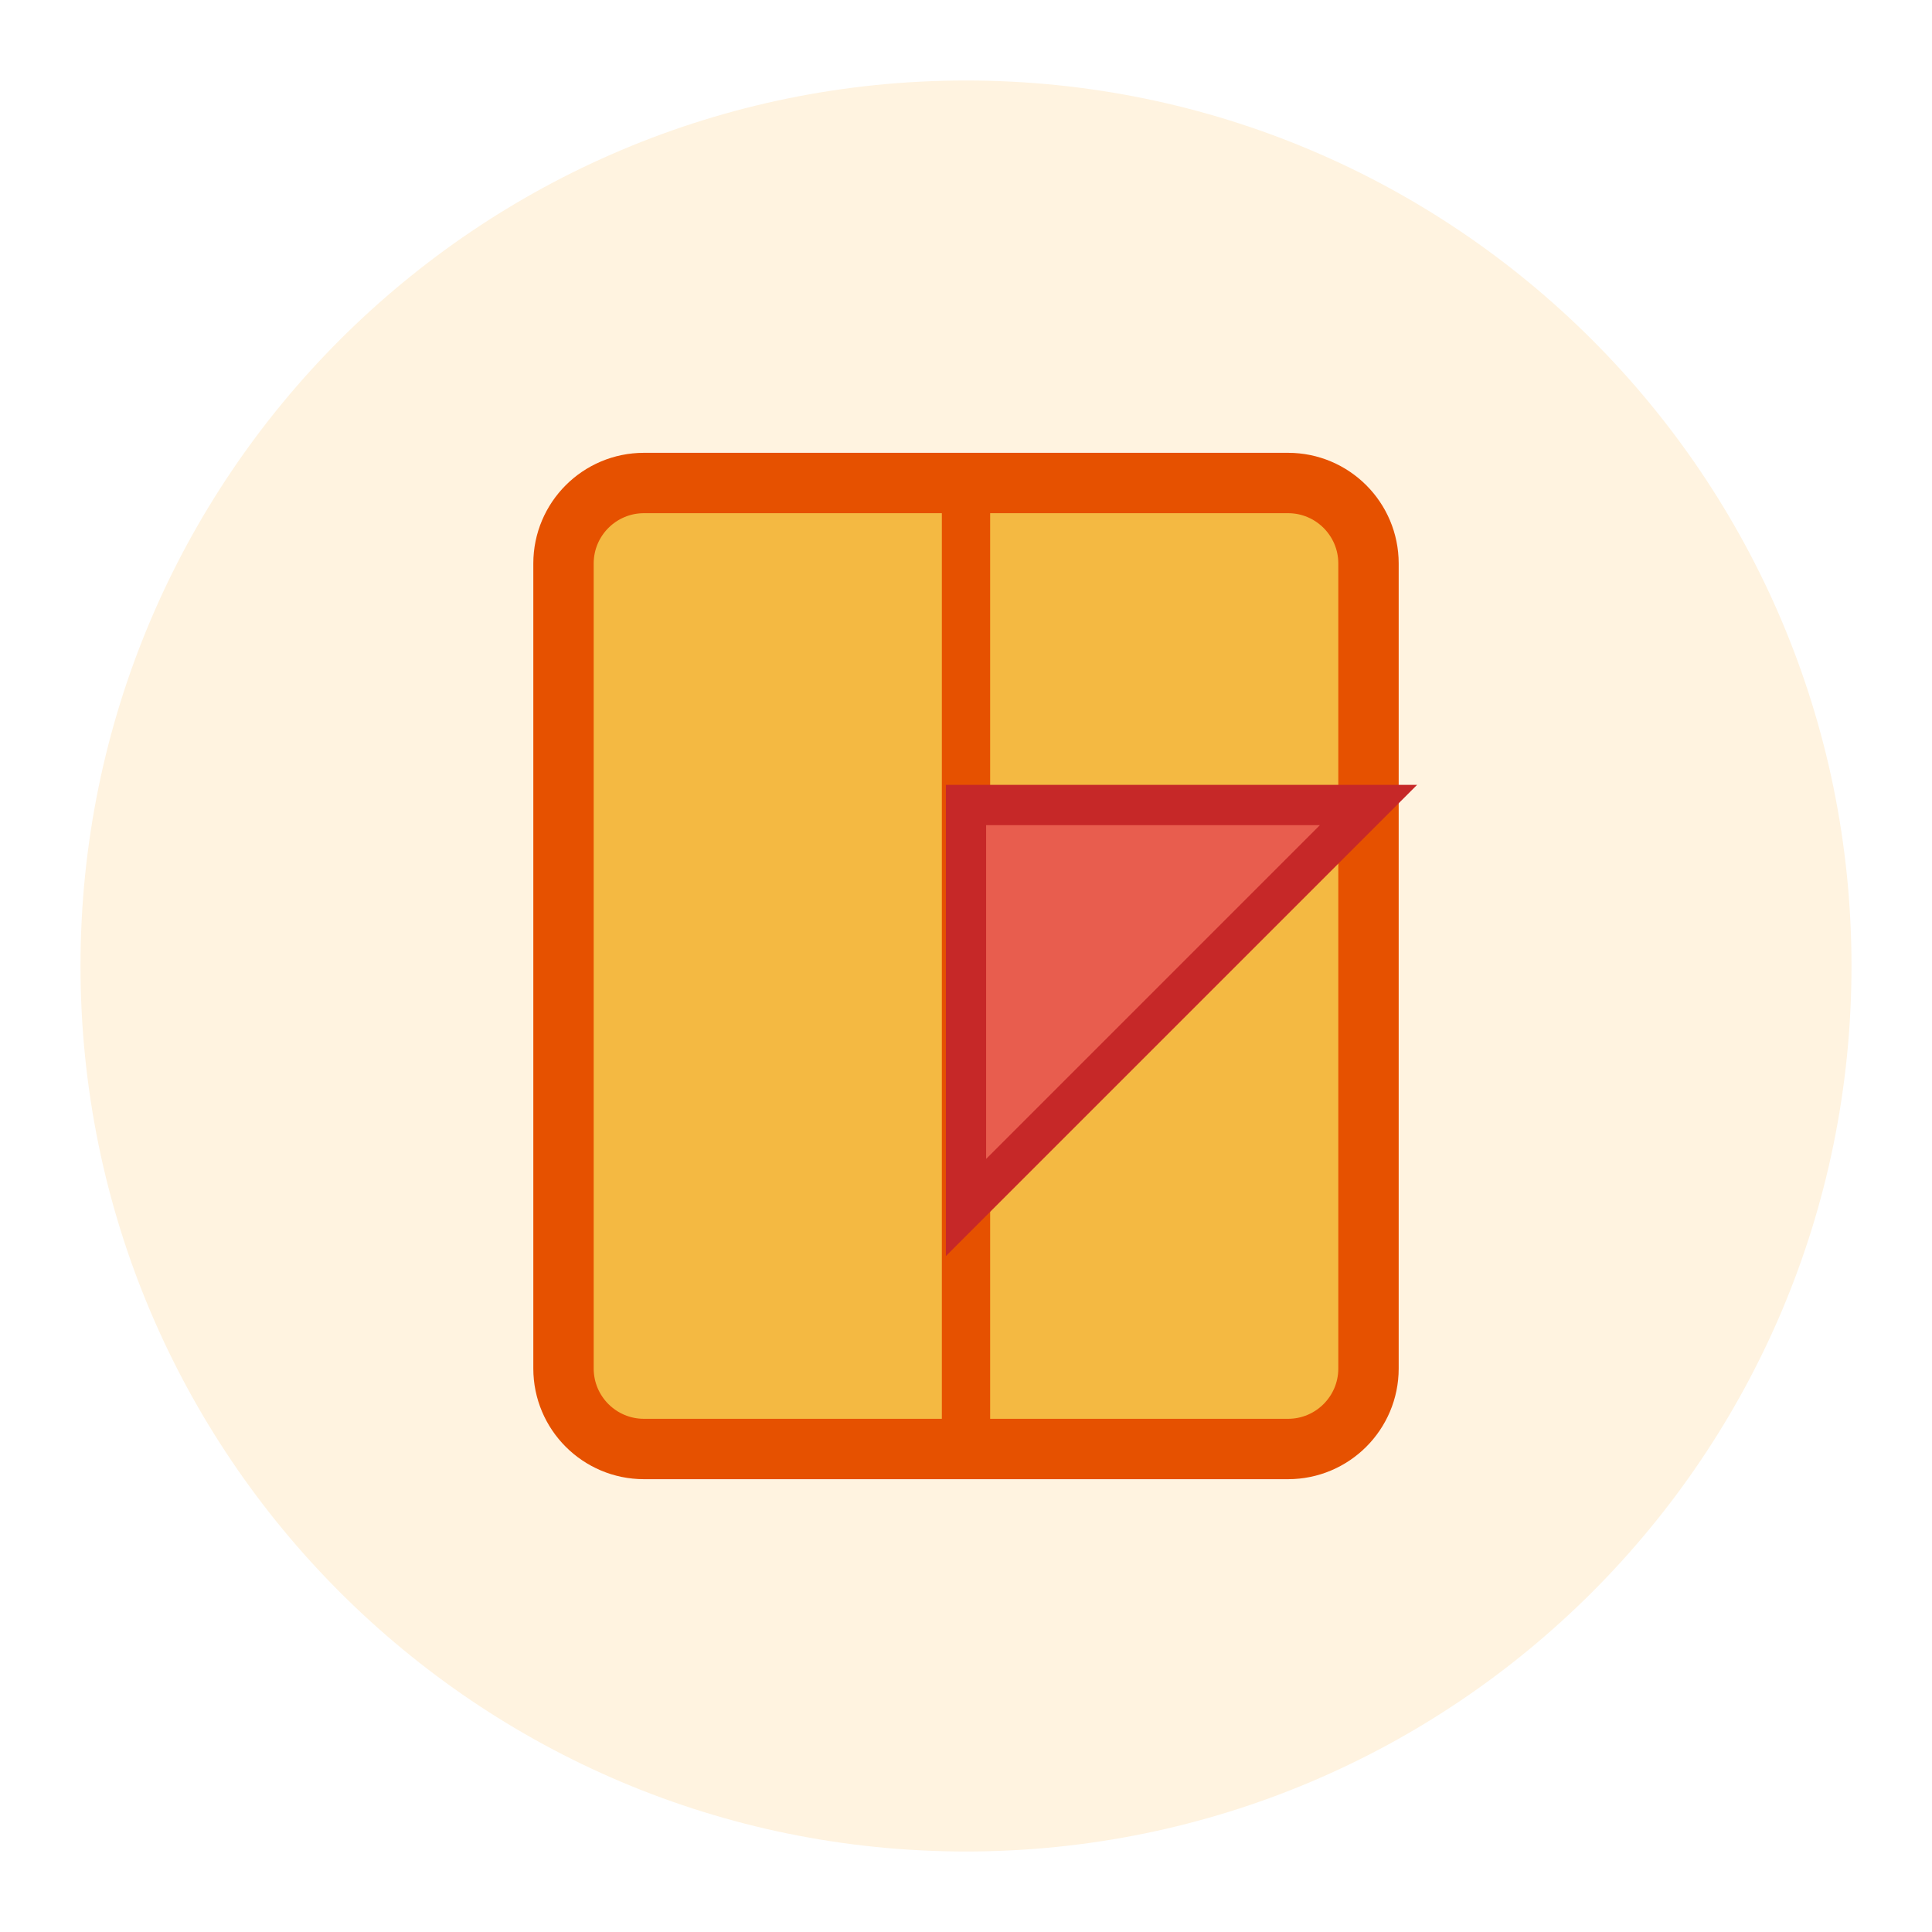
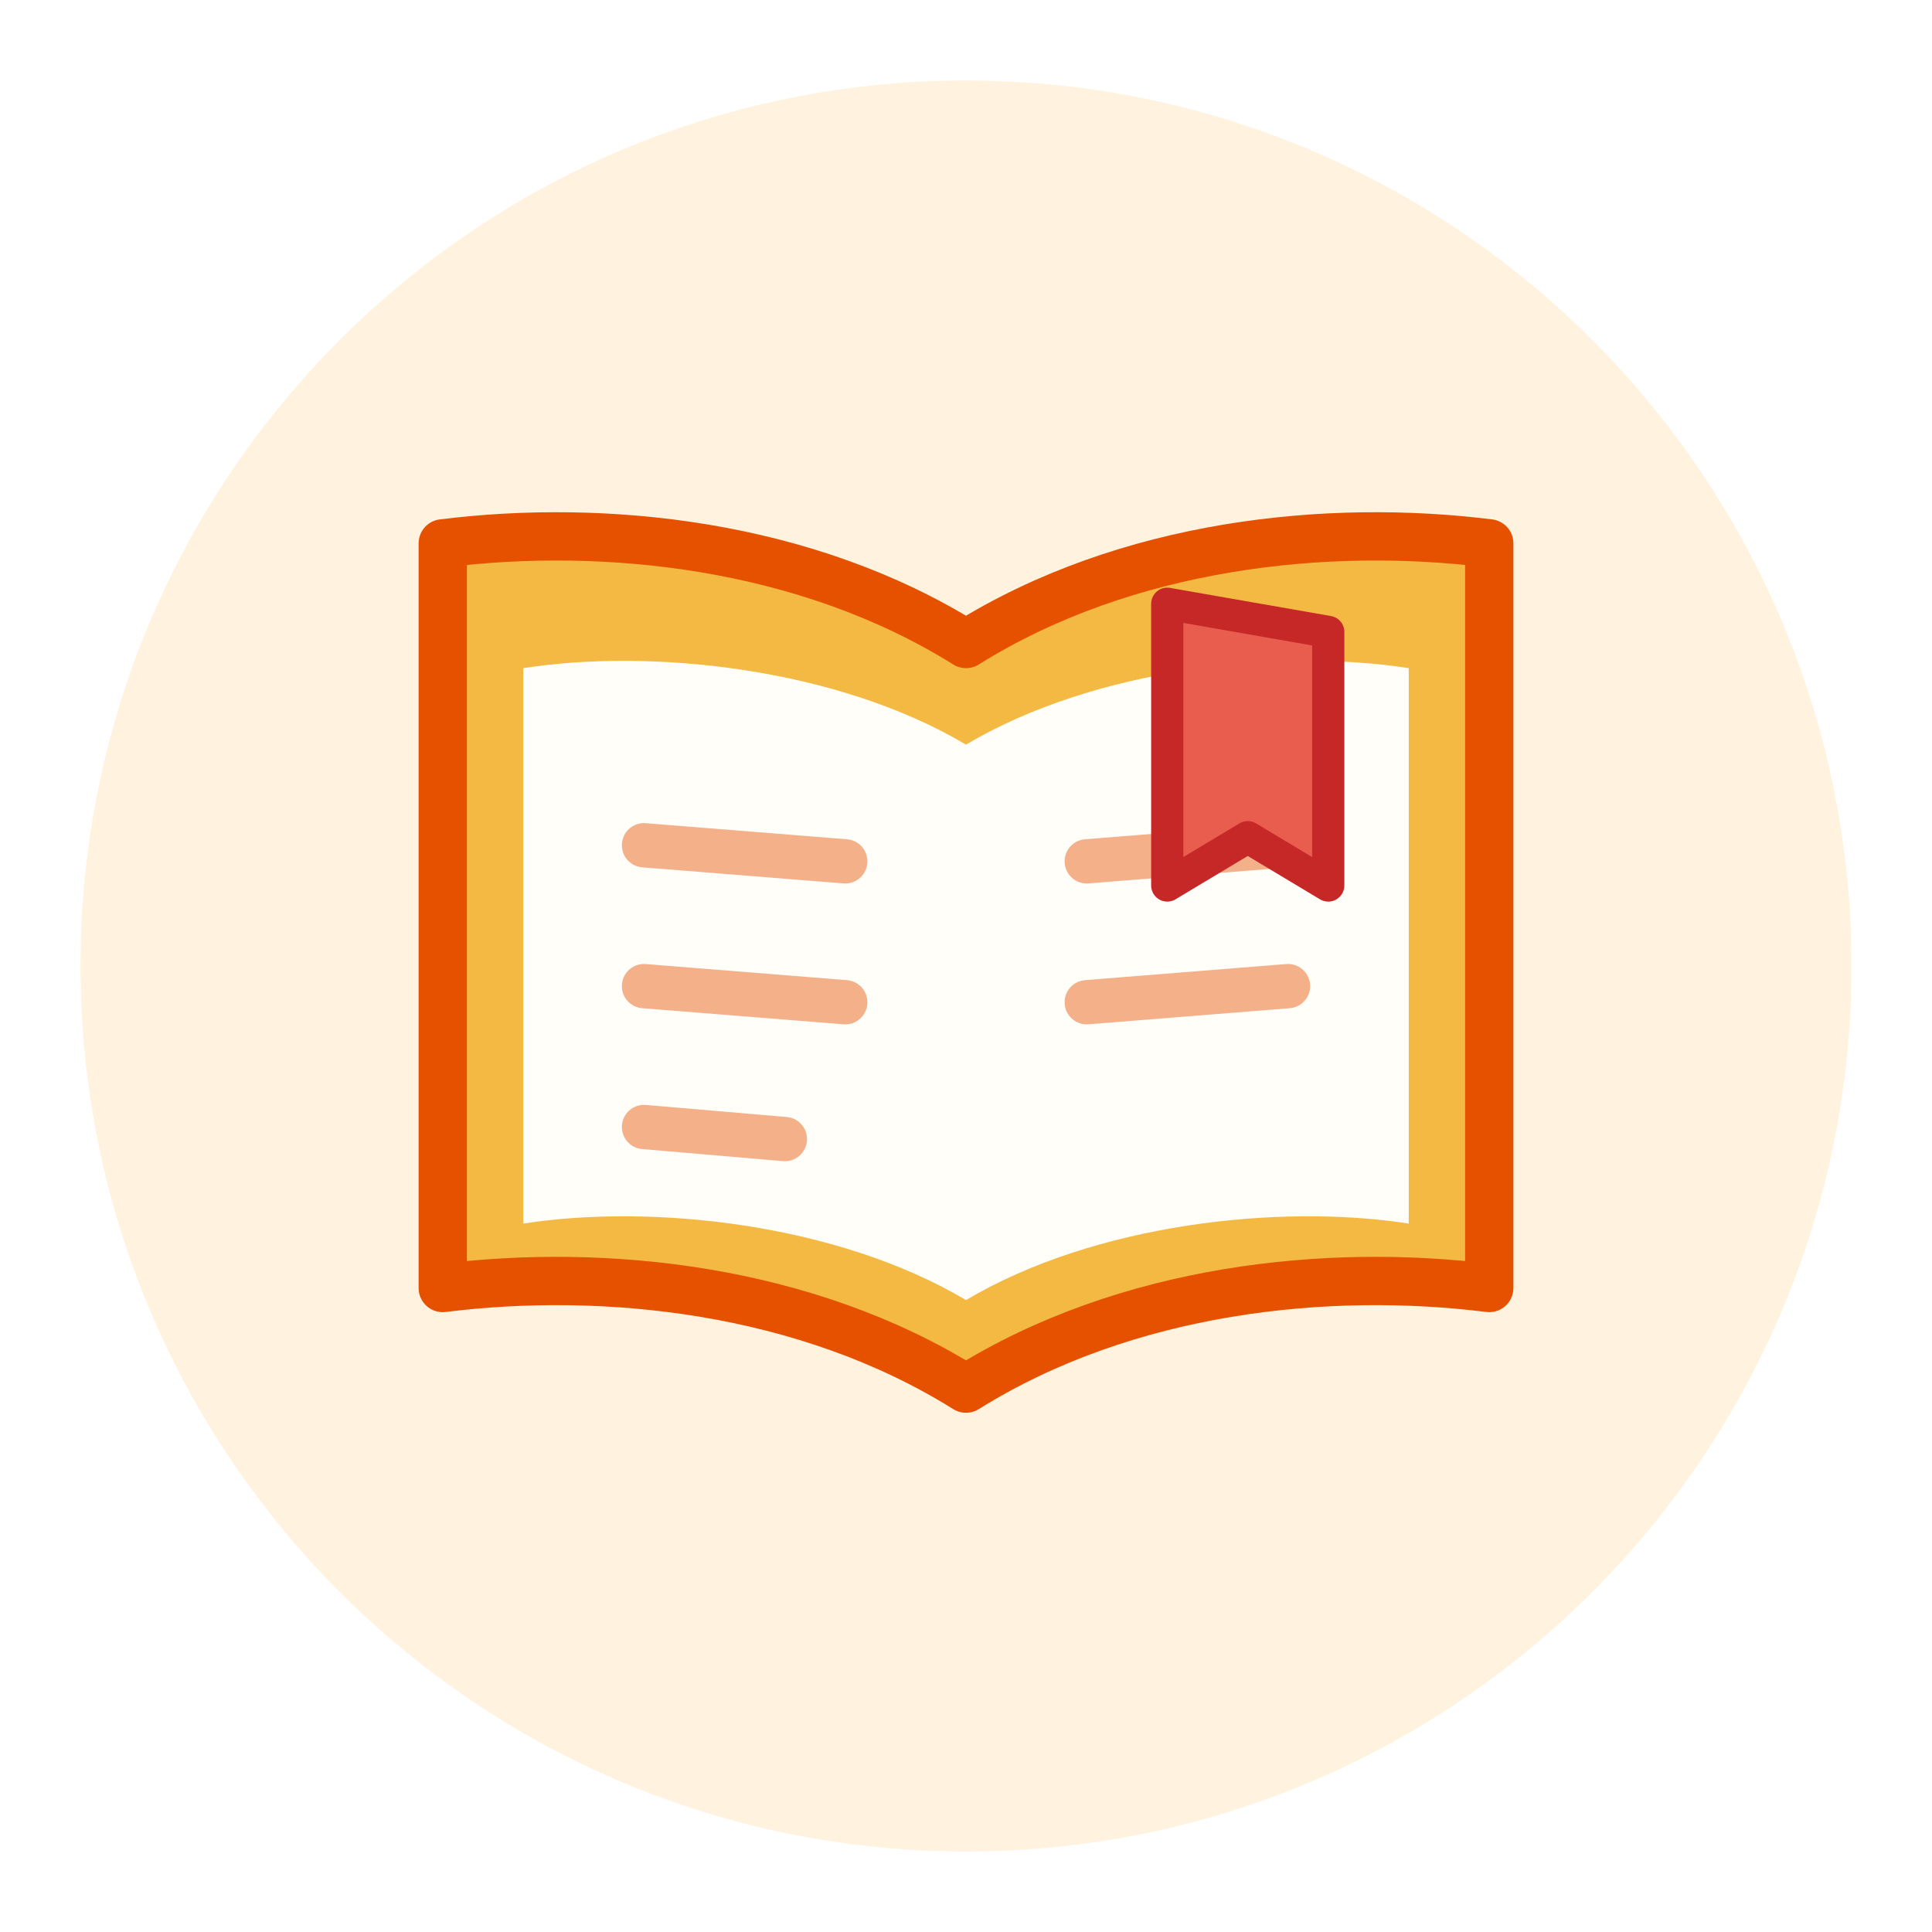
<svg xmlns="http://www.w3.org/2000/svg" width="48" height="48" viewBox="0 0 48 48" fill="none">
  <circle cx="24" cy="24" r="22" fill="#FFF3E0" />
-   <rect x="14" y="12" width="20" height="24" rx="2" fill="#f4b942" stroke="#E65100" stroke-width="1.5" />
-   <line x1="24" y1="12" x2="24" y2="36" stroke="#E65100" stroke-width="1.2" />
-   <path d="M24 30 L24 20 L34 20 L24 30Z" fill="#E85D4E" stroke="#C62828" stroke-width="1" />
+   <path d="M24 16 C20 13.5 15 13 11 13.5 L11 32 C15 31.5 20 32 24 34.5 C28 32 33 31.5 37 32 L37 13.5 C33 13 28 13.5 24 16 Z" fill="#f4b942" stroke="#E65100" stroke-width="1.2" stroke-linejoin="round" />
+   <path d="M24 18.5 C20.8 16.6 16.2 16.1 13 16.6 L13 30.4 C16.2 29.9 20.8 30.4 24 32.3 C27.2 30.4 31.8 29.9 35 30.4 L35 16.6 C31.8 16.1 27.2 16.6 24 18.5 Z" fill="#FFFEF9" />
+   <line x1="16" y1="21" x2="21" y2="21.4" stroke="#E65100" stroke-width="1.1" stroke-linecap="round" opacity="0.45" />
+   <line x1="16" y1="24.5" x2="21" y2="24.9" stroke="#E65100" stroke-width="1.1" stroke-linecap="round" opacity="0.45" />
+   <line x1="16" y1="28" x2="19.5" y2="28.3" stroke="#E65100" stroke-width="1.1" stroke-linecap="round" opacity="0.45" />
+   <line x1="27" y1="21.4" x2="32" y2="21" stroke="#E65100" stroke-width="1.1" stroke-linecap="round" opacity="0.45" />
+   <line x1="27" y1="24.9" x2="32" y2="24.5" stroke="#E65100" stroke-width="1.1" stroke-linecap="round" opacity="0.45" />
+   <path d="M29 15 L29 22 L31 20.8 L33 22 L33 15.7 Z" fill="#E85D4E" stroke="#C62828" stroke-width="0.8" stroke-linejoin="round" />
</svg>
